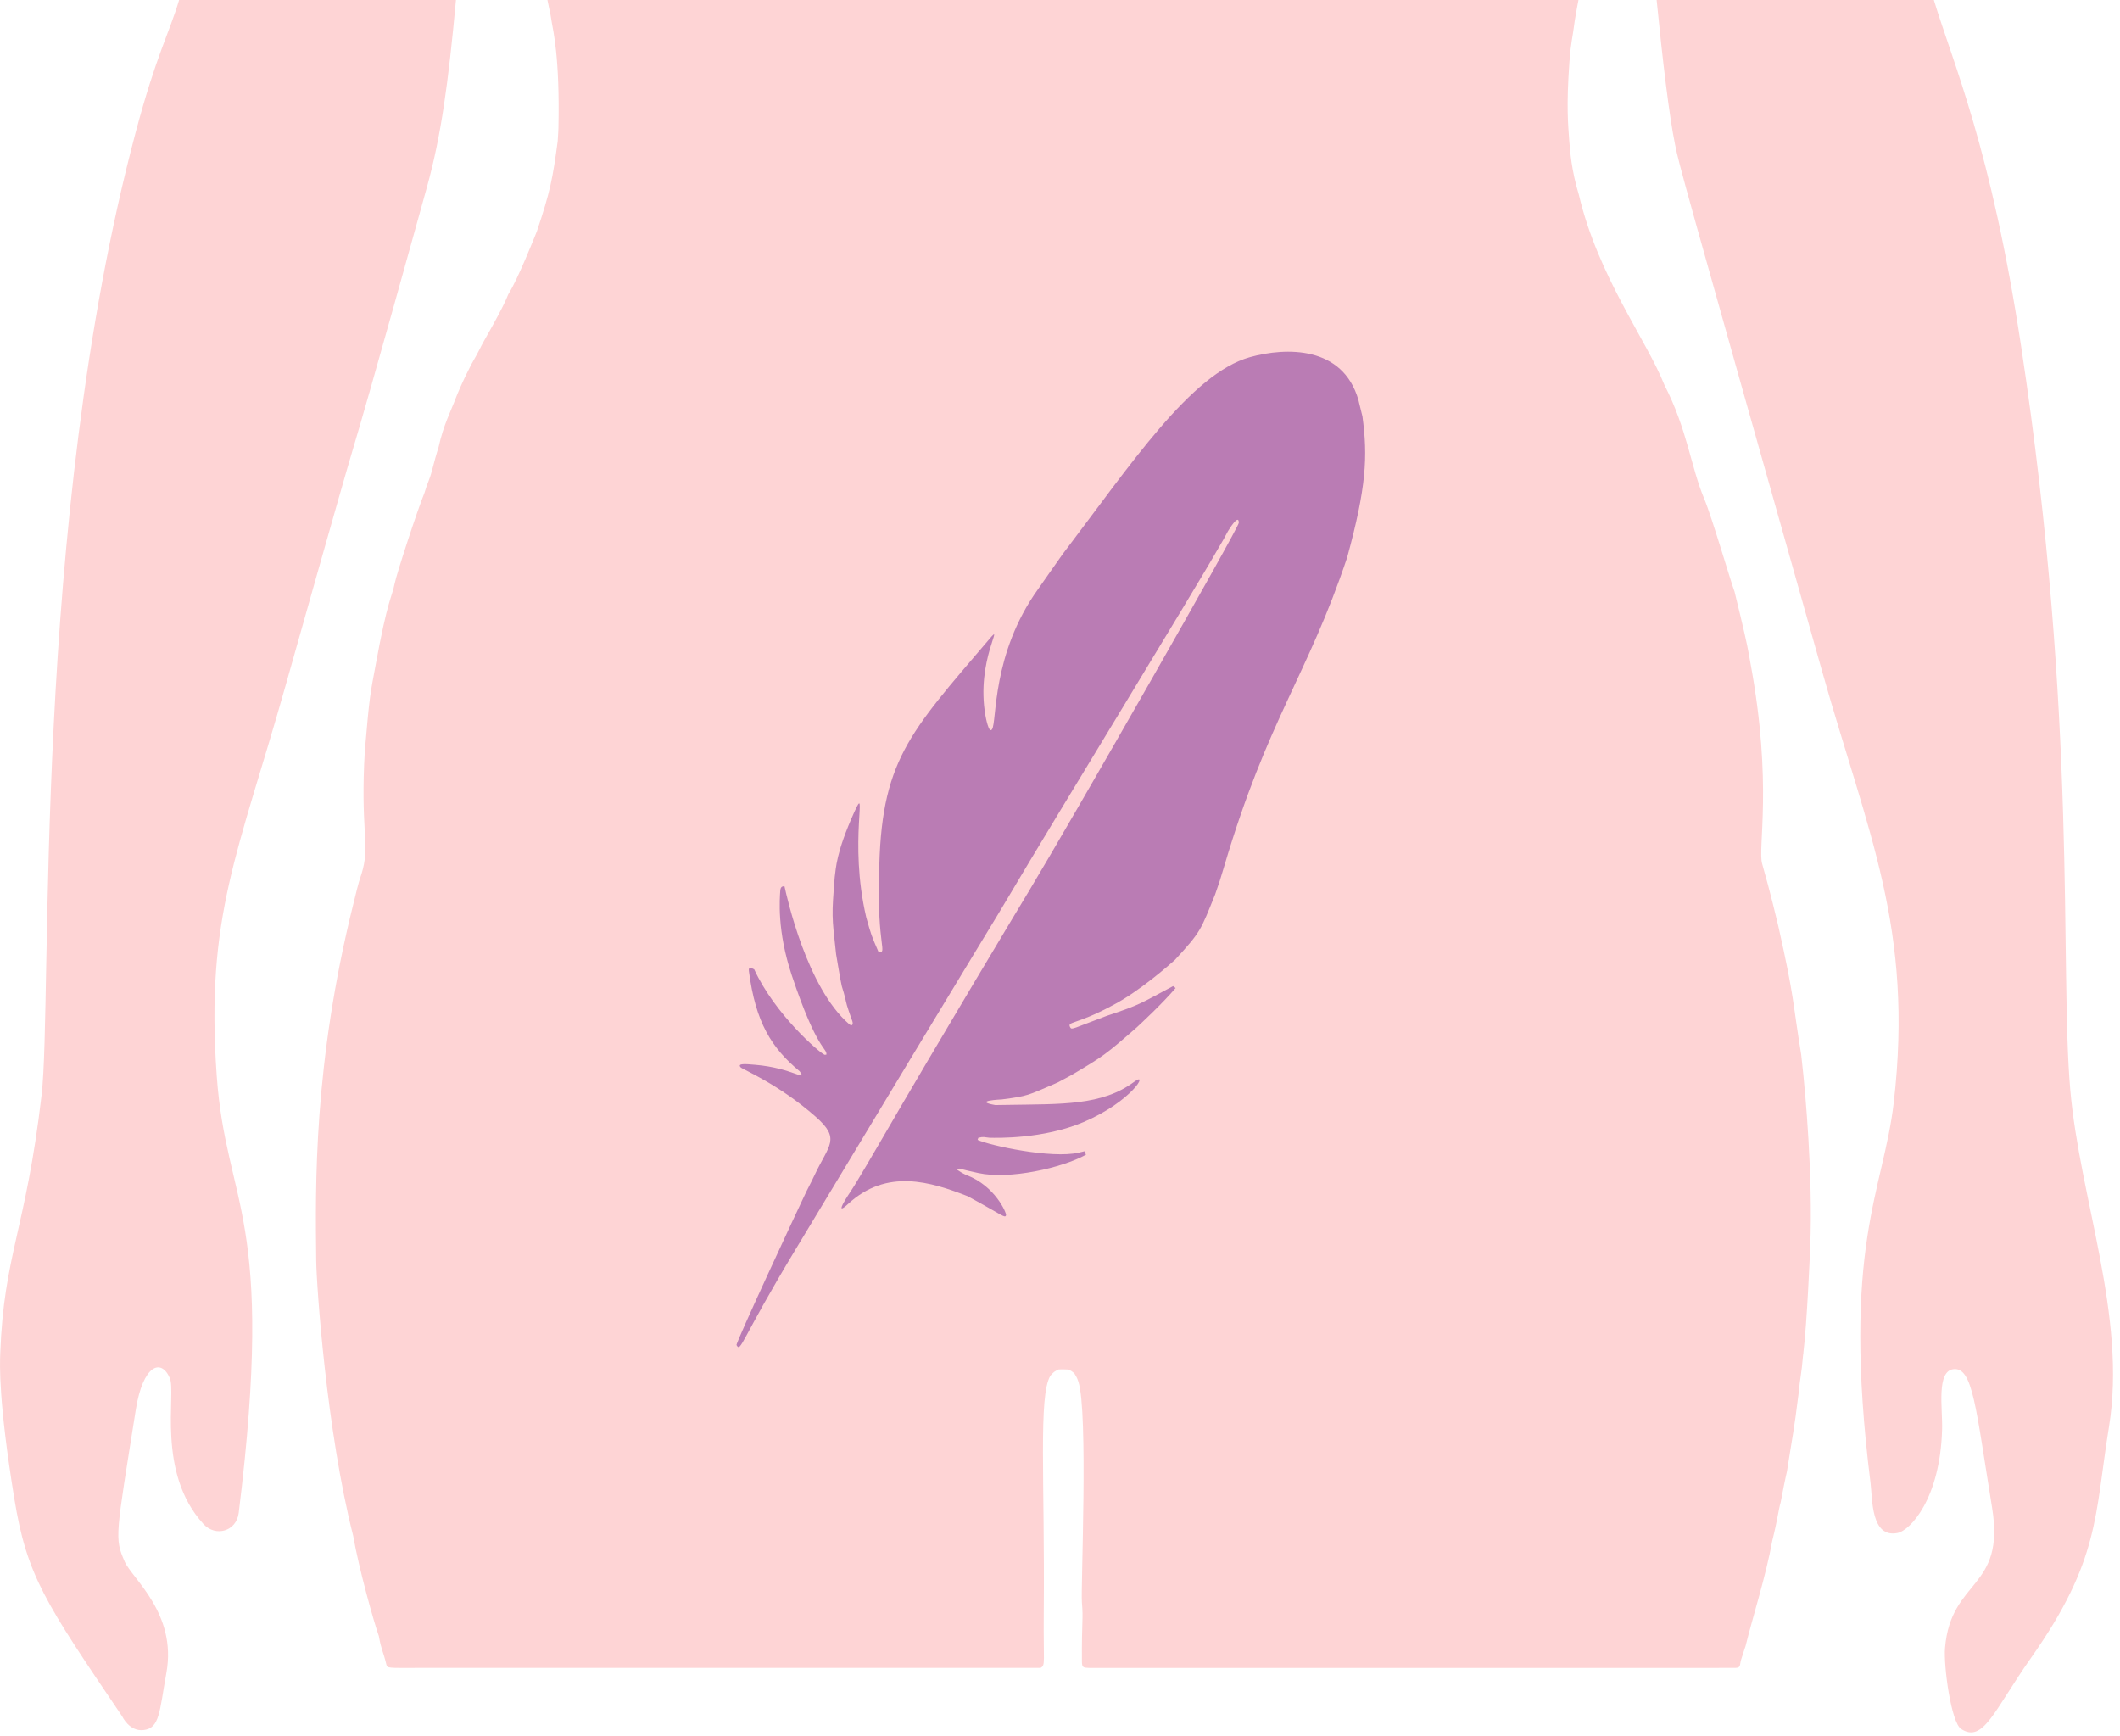
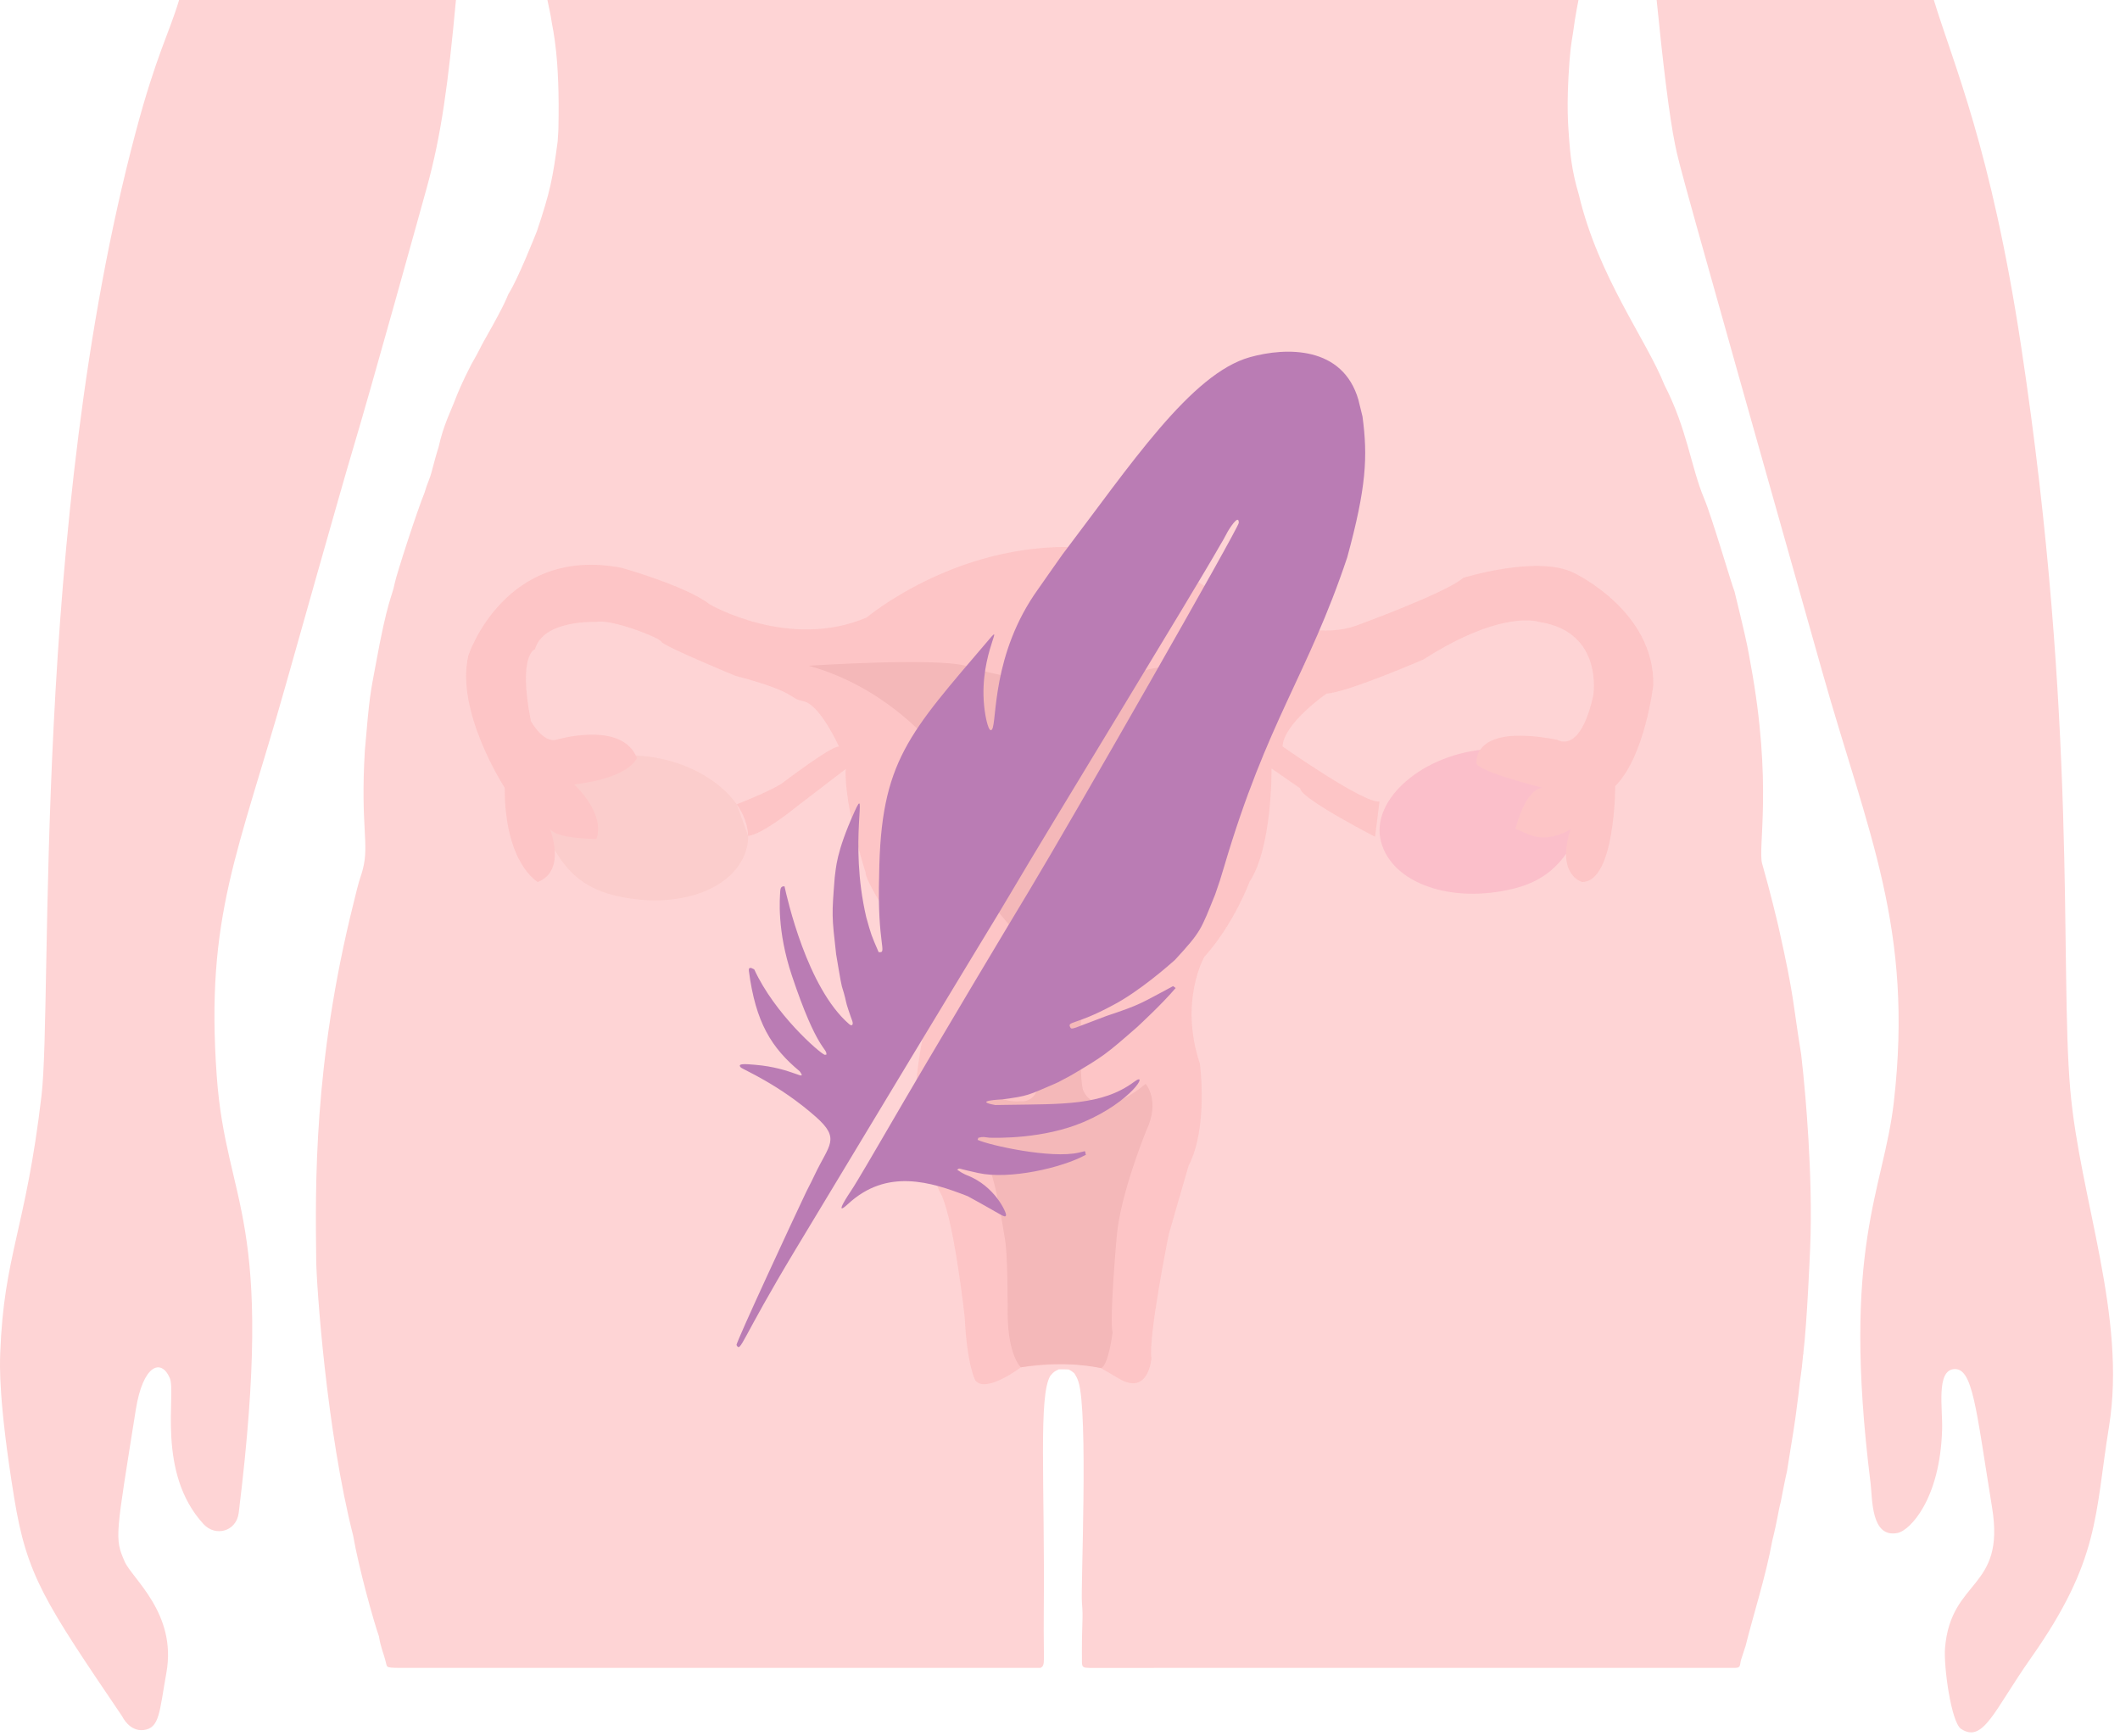
<svg xmlns="http://www.w3.org/2000/svg" width="100%" height="100%" viewBox="0 0 237 194" version="1.1" xml:space="preserve" style="fill-rule:evenodd;clip-rule:evenodd;stroke-linejoin:round;stroke-miterlimit:2;">
-   <g id="menopause">
-     <path d="M176.462,0c-0.116,0.548 -0.209,1.109 -0.403,2.22c-0.297,2.312 -0.42,2.286 -0.603,4.612c-0.378,5.19 -0.14,7.194 -0.026,8.908c0.099,1.151 0.228,3.239 1.077,6.043c2.154,9.134 7.577,16.241 9.56,21.245c2.556,4.967 2.959,9.175 4.449,12.72c0.876,2.083 2.997,9.378 3.39,10.378c0.073,0.255 1.212,4.975 1.414,6.029c0.193,1.005 0.198,0.993 0.371,1.998c2.504,13.516 0.79,20.621 1.302,22.396c0.888,3.076 1.672,6.396 1.805,6.956c1.848,8.209 1.561,8.251 2.56,14.374c0.115,1.148 0.115,1.135 0.243,2.271c0.152,1.537 1.102,11.114 0.763,19.292c-0.039,0.943 -0.346,8.348 -0.766,11.822c0.041,0.052 0.015,0.088 -0.015,0.122l-0.019,0.149c-0.182,2.164 -0.29,2.137 -0.503,4.289c-0.538,4.347 -0.618,4.322 -1.29,8.646c-0.043,0.276 -0.101,0.263 -0.695,3.419c-0.289,1.031 -0.316,1.792 -0.955,4.362c-0.689,3.865 -2.183,8.502 -2.987,11.773c-0.029,0.12 -0.059,0.108 -0.482,1.468c-0.2,0.644 0.004,0.935 -0.662,0.951c-0.383,0.009 -72.176,0.004 -72.196,0.003c-0.665,-0.021 -0.839,-0.026 -0.844,-0.695c-0.031,-4.683 0.169,-4.676 -0.001,-6.616c-0.141,-1.614 0.732,-21.309 -0.401,-24.705c-0.165,-0.495 -0.199,-0.47 -0.449,-0.92c-0.298,-0.252 -0.298,-0.238 -0.638,-0.419c-0.549,-0.023 -0.541,-0.026 -1.097,-0.016c-0.544,0.259 -0.541,0.262 -0.94,0.709c-1.352,2.218 -0.608,11.811 -0.74,26.503c-0.051,5.633 0.221,5.825 -0.355,6.155c-0.002,0.001 -69.729,0.001 -69.895,0.001c-2.985,0.003 -3.138,0.047 -3.237,-0.364c-0.388,-1.611 -0.556,-1.561 -0.844,-3.189c-0.562,-1.576 -2.237,-7.555 -2.873,-11.222c-2.978,-11.719 -4.1,-27.961 -4.131,-30.787c-0.089,-8.212 -0.336,-21.917 4.188,-39.98c0.27,-1.155 0.535,-2.115 0.585,-2.298c0.331,-1.054 0.339,-1.044 0.449,-1.474c0.727,-2.843 -0.285,-4.682 0.214,-13.194c0.54,-6.365 0.611,-6.354 1.196,-9.528c1.367,-7.523 1.832,-7.608 2.139,-9.178c0.204,-1.044 2.567,-8.295 3.329,-10.124c0.381,-1.312 0.516,-1.259 0.86,-2.572c0.616,-2.356 0.675,-2.338 0.72,-2.544c0.544,-2.494 1.392,-4.062 1.926,-5.496c0.12,-0.307 0.659,-1.684 1.727,-3.746c1.012,-1.758 0.974,-1.845 1.418,-2.624c2.744,-4.817 2.532,-4.928 2.788,-5.337c1.042,-1.666 2.908,-6.372 3.133,-6.938c1.488,-4.417 1.775,-5.924 2.326,-10.078c0.071,-1.03 0.078,-1.337 0.081,-1.454c0.18,-7.946 -0.636,-11.093 -0.741,-11.791l-0.138,-0.835c-0.169,-0.791 -0.272,-1.288 -0.351,-1.69l115.265,0Z" style="fill:#fed4d5;" />
-     <path d="M216.189,0c2.153,7.098 6.393,16.525 9.754,38.686c6.393,42.154 4.291,69.369 5.501,83.173c1.062,12.126 6.328,25.264 4.325,37.625c-1.612,9.947 -1.002,14.89 -8.734,25.865c-4.107,5.83 -5.308,9.552 -7.804,7.913c-1.104,-0.725 -1.967,-7.021 -1.791,-9.071c0.67,-7.775 6.754,-6.457 5.263,-15.638c-1.831,-11.281 -2.158,-15.715 -4.294,-15.506c-1.958,0.191 -1.235,4.367 -1.297,6.706c-0.208,7.82 -3.593,11.334 -4.985,11.609c-2.984,0.59 -2.794,-3.813 -3.014,-5.575c-3.301,-26.434 1.447,-32.603 2.596,-42.558c2.241,-19.418 -2.878,-30.032 -7.973,-48.058c-15.999,-56.608 -15.982,-56.601 -16.476,-59.003c-0.66,-3.208 -1.395,-9.437 -2.062,-16.169l30.989,0Z" style="fill:#fed4d5;" />
-     <path d="M50.973,-0c-0.862,9.338 -1.652,15.167 -3.251,20.941c-0.657,2.372 -6.3,22.745 -8.369,29.606c-1.031,3.418 -6.833,23.986 -7.422,26.073c-5.298,18.777 -8.983,25.75 -7.701,43.65c1.052,14.677 6.594,15.363 2.456,48.85c-0.254,2.059 -2.585,2.716 -3.937,1.245c-5.297,-5.763 -3.032,-14.601 -3.763,-16.311c-0.963,-2.252 -3.007,-1.5 -3.806,3.541c-2.247,14.165 -2.399,14.316 -1.239,16.971c0.828,1.895 5.861,5.795 4.662,12.42c-0.79,4.368 -0.734,6.206 -2.565,6.406c-1.587,0.173 -2.362,-1.509 -2.388,-1.547c-8.647,-12.77 -10.644,-15.692 -12.058,-24.381c-1.762,-10.822 -1.613,-14.882 -1.565,-16.182c0.404,-11.03 2.856,-13.781 4.618,-28.83c1.257,-10.735 -1.13,-63.829 10.506,-107.6c2.322,-8.735 3.793,-11.207 4.872,-14.851l30.952,0Z" style="fill:#fed4d5;" />
-     <path d="M136.287,61.135c-2.784,4.911 -19.106,31.566 -23.277,38.664c-1.889,3.216 -1.966,3.166 -24.102,39.915c-6.168,10.24 -6.077,11.513 -6.571,10.643c-0.116,-0.205 6.934,-15.341 7.438,-16.375c0.629,-1.364 0.67,-1.316 1.302,-2.654c1.592,-3.375 2.933,-4.007 0.121,-6.488c-4.156,-3.667 -8.182,-5.294 -8.395,-5.528c-0.428,-0.472 0.58,-0.371 1.594,-0.287c4.227,0.347 5.894,1.991 4.996,0.723c-3.15,-2.612 -4.923,-5.453 -5.672,-11.193c-0.061,-0.464 0.177,-0.431 0.595,-0.195c2.299,4.999 7.254,9.297 7.871,9.549l0.195,-0.019c0.086,-0.767 -1.027,-0.363 -3.861,-8.845c-1.682,-5.035 -1.349,-8.623 -1.293,-9.493c0.038,-0.587 0.432,-0.452 0.472,-0.474c0.295,1.329 2.522,11.344 7.228,15.403c0.319,0.275 0.487,0.065 0.35,-0.349c-0.206,-0.619 -0.224,-0.58 -0.421,-1.2c-0.341,-0.996 -0.249,-1 -0.544,-2.009c-0.216,-0.675 -0.211,-0.658 -0.343,-1.349c-0.041,-0.233 -0.401,-2.271 -0.502,-2.919c-0.484,-4.307 -0.494,-4.3 -0.154,-8.604c0.145,-0.984 0.131,-2.713 2.191,-7.279c1.596,-3.537 -0.675,3.173 1.333,11.765c0.559,1.993 0.548,1.969 1.382,3.895c1.032,0.111 -0.181,-0.681 0.057,-8.609c0.158,-12.743 3.296,-15.785 12.312,-26.372c1.813,-2.129 -1.513,2.363 -0.426,8.528c0.024,0.135 0.367,2.079 0.733,1.555c0.581,-0.831 -0.082,-8.413 5.174,-15.71c0.05,-0.069 2.232,-3.197 2.692,-3.834c7.602,-9.994 14.36,-20.23 20.98,-22.069c4.042,-1.123 10.364,-1.271 12.116,4.779c0.042,0.147 0.024,0.149 0.454,1.853c0.604,4.496 0.433,7.923 -1.709,15.757c-4.414,13.197 -8.905,18.108 -13.772,34.61c-0.461,1.561 -0.467,1.538 -0.989,3.061c-1.632,4.028 -1.544,4.11 -4.498,7.323c-0.518,0.461 -3.992,3.549 -7.006,5.097c-4.11,2.217 -5.094,1.733 -4.687,2.451c0.168,0.297 0.271,0.121 4.062,-1.293c3.878,-1.287 3.813,-1.411 7.427,-3.328l0.282,0.216c-1.482,1.752 -3.93,4.011 -4.309,4.367c-3.505,3.066 -3.769,3.259 -7.367,5.384l-1.443,0.772l-0.438,0.198c-2.929,1.249 -2.894,1.35 -5.856,1.728c-0.078,0.004 -3.368,0.159 -0.747,0.63l1.436,-0.021c5.973,-0.1 10.489,0.1 14.084,-2.571c1.734,-1.289 -0.233,2.196 -5.671,4.502c-4.468,1.895 -9.651,1.765 -10.502,1.743c-0.629,-0.06 -0.615,-0.146 -1.244,0.006l-0.078,0.234c1.343,0.616 8.251,2.141 11.323,1.423c0.655,-0.153 0.647,-0.17 0.678,-0.136c0.087,0.096 0.028,0.275 0.115,0.371c-2.67,1.476 -8.557,2.812 -12.034,2.049c-1.964,-0.431 -1.951,-0.478 -2.124,-0.5c-0.097,-0.012 -0.172,0.128 -0.268,0.116l0.518,0.334c0.307,0.151 0.274,0.17 0.592,0.292c3.162,1.215 4.466,4.248 4.38,4.479c-0.135,0.358 -0.291,0.038 -4.285,-2.13c-4.15,-1.623 -9.049,-3.139 -13.378,0.869c-1.784,1.652 0.264,-1.367 0.332,-1.467c0.611,-0.901 3.013,-5.038 3.27,-5.48c6.933,-11.941 15.297,-25.832 16.644,-28.068c4.955,-8.229 23.432,-40.562 23.438,-41.129c0.012,-1.112 -1.165,0.858 -1.229,0.966c-0.472,0.893 -0.464,0.868 -0.971,1.729Z" style="fill:#ba7cb4;" />
+   <g transform="matrix(1,0,0,1,-816.1111,-1928)">
+     <g id="menopause" transform="matrix(0.287634,0,0,0.287634,832.7761,1925.205)">
+       <path d="M555.557,9.718C555.155,11.622 554.831,13.573 554.157,17.435C553.124,25.474 552.698,25.382 552.061,33.468C550.745,51.512 551.574,58.479 551.972,64.436C552.316,68.439 552.766,75.697 555.717,85.445C563.206,117.201 582.059,141.91 588.954,159.305C597.84,176.575 599.241,191.203 604.423,203.527C607.469,210.769 614.843,236.129 616.208,239.606C616.462,240.492 620.421,256.903 621.126,260.568C621.797,264.063 621.815,264.02 622.417,267.515C631.122,314.507 625.162,339.207 626.943,345.378C630.029,356.072 632.757,367.616 633.217,369.561C639.641,398.101 638.644,398.247 642.115,419.534C642.514,423.525 642.514,423.481 642.959,427.431C643.489,432.774 646.789,466.07 645.61,494.503C645.474,497.783 644.406,523.524 642.948,535.604C643.091,535.785 643.001,535.908 642.896,536.028L642.83,536.545C642.198,544.067 641.821,543.973 641.08,551.455C639.209,566.568 638.932,566.48 636.595,581.513C636.446,582.471 636.245,582.426 634.18,593.398C633.177,596.983 633.082,599.629 630.861,608.564C628.464,622.001 623.271,638.124 620.478,649.495C620.375,649.912 620.273,649.871 618.802,654.598C618.105,656.838 618.815,657.85 616.5,657.904C615.17,657.934 365.57,657.916 365.5,657.914C363.187,657.842 362.582,657.824 362.567,655.498C362.46,639.216 363.155,639.241 362.564,632.497C362.073,626.885 365.11,558.411 361.171,546.606C360.597,544.886 360.48,544.973 359.611,543.406C358.574,542.531 358.576,542.578 357.392,541.949C355.484,541.87 355.512,541.857 353.577,541.892C351.685,542.793 351.695,542.804 350.308,544.358C345.607,552.068 348.195,585.421 347.735,636.499C347.558,656.083 348.504,656.751 346.5,657.897C346.494,657.9 104.078,657.899 103.5,657.899C93.123,657.908 92.591,658.063 92.248,656.635C90.9,651.036 90.316,651.207 89.312,645.549C87.358,640.07 81.534,619.282 79.322,606.536C68.969,565.793 65.066,509.324 64.959,499.501C64.648,470.95 63.791,423.304 79.519,360.505C80.458,356.49 81.377,353.152 81.553,352.516C82.703,348.851 82.73,348.887 83.112,347.392C85.638,337.508 82.121,331.116 83.856,301.523C85.734,279.393 85.982,279.432 88.014,268.397C92.768,242.241 94.385,241.948 95.452,236.489C96.161,232.859 104.377,207.65 107.024,201.292C108.347,196.733 108.82,196.916 110.014,192.349C112.155,184.16 112.361,184.222 112.518,183.504C114.409,174.834 117.359,169.381 119.215,164.398C119.633,163.329 121.505,158.543 125.218,151.376C128.735,145.266 128.606,144.962 130.148,142.254C139.688,125.507 138.953,125.119 139.841,123.7C143.464,117.909 149.951,101.548 150.732,99.579C155.904,84.222 156.904,78.985 158.818,64.542C159.065,60.961 159.089,59.894 159.099,59.489C159.726,31.865 156.887,20.922 156.521,18.497L156.043,15.592C155.456,12.842 155.096,11.115 154.824,9.718L555.557,9.718Z" style="fill:rgb(254,212,213);" />
+       <g transform="matrix(0.954289,0,0,0.954289,-151.207,-91.91485)">
+         <path d="M885.351,106.501C893.195,132.359 908.643,166.705 920.887,247.441C944.177,401.015 936.521,500.163 940.928,550.455C944.799,594.634 963.984,642.495 956.686,687.53C950.814,723.768 953.036,741.776 924.867,781.759C909.904,802.999 905.531,816.557 896.437,810.586C892.417,807.946 889.27,785.007 889.914,777.54C892.355,749.214 914.519,754.015 909.089,720.567C902.417,679.468 901.226,663.314 893.446,664.075C886.314,664.772 888.948,679.984 888.721,688.507C887.963,716.997 875.632,729.798 870.56,730.801C859.689,732.951 860.381,716.909 859.579,710.491C847.553,614.186 864.851,591.714 869.037,555.444C877.201,484.701 858.55,446.034 839.99,380.362C781.704,174.13 781.766,174.157 779.965,165.405C777.56,153.717 774.884,131.025 772.451,106.501L885.351,106.501Z" style="fill:rgb(254,212,213);" />
+       </g>
+       <g transform="matrix(0.954289,0,0,0.954289,-149.667,-92.72079)">
+         <path d="M281.824,107.345C278.684,141.366 275.805,162.603 269.979,183.636C267.585,192.278 247.026,266.5 239.489,291.497C235.735,303.95 214.595,378.881 212.449,386.485C193.149,454.893 179.723,480.298 184.395,545.509C188.226,598.979 208.417,601.478 193.342,723.476C192.415,730.978 183.924,733.37 178.999,728.011C159.701,707.017 167.952,674.818 165.288,668.586C161.781,660.382 154.334,663.12 151.421,681.487C143.235,733.094 142.68,733.642 146.907,743.315C149.924,750.218 168.259,764.428 163.891,788.563C161.011,804.477 161.218,811.172 154.547,811.899C148.764,812.53 145.941,806.402 145.847,806.263C114.344,759.741 107.069,749.095 101.916,717.439C95.498,678.014 96.039,663.222 96.213,658.487C97.683,618.304 106.617,608.282 113.035,553.454C117.613,514.343 108.917,320.913 151.311,161.449C159.771,129.628 165.131,120.619 169.06,107.345L281.824,107.345Z" style="fill:rgb(254,212,213);" />
+       </g>
+       <g transform="matrix(0.898336,0,0,0.898336,-1103.681,-2194.542)">
+         <g opacity="0.18">
+           <g transform="matrix(0.423224,0,0,0.423224,1184.732,2539.043)">
+             <path d="M1596.61,599.456C1562.27,635.069 1563.83,690.331 1499.28,706.564C1434.74,722.798 1373.66,701.163 1362.87,658.243C1352.08,615.322 1406.32,568.424 1472.73,564.116C1539.05,559.815 1627.32,567.596 1596.61,599.456Z" style="fill:rgb(240,94,152);fill-rule:nonzero;" />
+           </g>
+           <g transform="matrix(0.423224,0,0,0.423224,1184.732,2539.043)">
+             <path d="M715.96,652.8C716.07,656.88 715.63,660.96 714.61,665C703.81,707.92 642.74,729.56 578.2,713.32C545.95,705.21 530.21,687.36 518.24,667.09C506.25,646.78 498.05,624.03 480.87,606.21C450.69,574.91 535.35,566.85 601.21,570.65C602.4,570.72 603.58,570.79 604.75,570.87C647.95,573.67 686,594.5 704.35,620.53L704.36,620.54L715.96,652.8Z" style="fill:rgb(241,171,158);fill-rule:nonzero;" />
+           </g>
+           <g transform="matrix(0.423224,0,0,0.423224,1184.732,2539.043)">
+             <path d="M1641.28,498.87C1641.28,498.87 1632.83,571.51 1602.42,601.92C1602.42,601.92 1602.42,699.91 1568.63,699.91C1568.63,699.91 1541.61,693.15 1556.81,645.85C1556.81,645.85 1534.85,661.05 1512.89,650.91C1506.33,647.88 1502.54,646.36 1500.45,645.72C1502.52,637.61 1511.83,605.09 1528.09,603.61C1528.09,603.61 1460.52,586.72 1460.52,578.27C1460.52,569.83 1463.89,539.34 1543.29,554.62C1543.29,554.62 1566.38,570.39 1579.9,509.57C1579.9,509.57 1591.16,444.25 1524.71,434.11C1524.71,434.11 1487.55,420.6 1406.46,472.41C1406.46,472.41 1328.75,506.19 1307.35,507.32C1307.35,507.32 1263.42,537.73 1262.3,561.38C1262.3,561.38 1345.64,619.94 1361.41,617.69L1356.9,653.73C1356.9,653.73 1280.32,614.31 1280.32,604.18L1251.04,583.9C1251.04,583.9 1252.16,663.87 1228.51,699.91C1228.51,699.91 1212.74,742.7 1182.34,776.49C1182.34,776.49 1156.43,821.54 1177.83,885.74C1177.83,885.74 1186.56,951.06 1166.29,989.91L1146.01,1060.02C1146.01,1060.02 1124.9,1164.76 1128.28,1186.72C1128.28,1186.72 1125.74,1223.89 1097.02,1208.68L1076.75,1196.86C1076.75,1196.86 1054.79,1188.41 994.82,1196.01C994.82,1196.01 959.34,1223.04 948.36,1209.53C948.36,1209.53 939.91,1195.17 937.38,1144.49C937.38,1144.49 925.55,1036.37 911.19,1015.25C911.19,1015.25 886.7,951.9 887.54,907.13C887.54,907.13 892.61,850.54 902.75,832.8C902.75,832.8 895.14,776.21 881.63,769.45C881.63,769.45 835.17,700.19 836.02,690.05C836.02,690.05 814.06,621.63 815.74,584.47L765.06,623.32C765.06,623.32 731.18,651.15 715.97,652.84L715.96,652.8C715.71,641.76 711.55,630.75 704.36,620.54L704.35,620.53C704.35,620.53 736.34,608.12 749.86,599.67C749.86,599.67 803.07,559.13 808.99,561.66C808.99,561.66 789.56,518.58 772.67,515.2C755.77,511.82 769.29,506.76 702.56,489.02C702.56,489.02 629.07,458.61 627.38,454.39C625.69,450.16 575.86,430.74 560.65,434.11C560.65,434.11 506.59,431.58 498.15,461.99C498.15,461.99 480.41,467.06 493.92,535.48C493.92,535.48 506.01,557.69 519.539,554.62C519.539,554.62 584.09,535.26 601.21,570.65C601.6,571.47 601.98,572.32 602.32,573.2C602.32,573.2 595.56,593.48 538.13,600.23C538.13,600.23 570.22,628.95 560.93,655.98C560.93,655.98 518.57,655.98 513.169,645.1C514.27,647.97 517.469,656.99 518.24,667.09C519.2,679.67 516.37,693.91 500.96,699.91C500.96,699.91 467.17,681.32 467.17,603.61C467.17,603.61 416.49,525.9 430.01,468.46C430.01,468.46 467.17,355.28 587.12,378.93C587.12,378.93 653,397.51 676.65,416.09C676.65,416.09 757.74,463.4 837.14,429.61C837.14,429.61 935.13,346.83 1066.9,358.66C1066.9,358.66 1166.57,380.62 1186.84,400.89C1186.84,400.89 1274.69,460.02 1337.19,438.06C1337.19,438.06 1430.11,404.27 1447,389.06C1447,389.06 1523.02,365.41 1560.19,384C1560.19,384 1642.97,422.85 1641.28,498.87Z" style="fill:rgb(252,128,128);fill-rule:nonzero;" />
+           </g>
+           <g transform="matrix(0.423224,0,0,0.423224,1184.732,2539.043)">
+             <path d="M777.734,478.882C777.734,478.882 906.125,470.435 938.223,478.882C938.223,478.882 1030.29,512.669 1126.59,482.26C1126.59,482.26 1199.68,467.361 1285.39,477.192L1221.19,508.445C1221.19,508.445 1162.06,554.903 1160.37,568.418C1160.37,568.418 1133.34,638.526 1136.72,657.109C1136.72,657.109 1121.52,714.547 1082.66,750.868C1082.66,750.868 1054.79,788.879 1057.32,803.238C1057.32,803.238 1053.1,905.445 1059.01,913.891C1059.01,913.891 1072.35,947.389 1122.36,906.289C1122.36,906.289 1137.57,923.183 1123.21,953.591C1123.21,953.591 1096.18,1019.48 1092.8,1062.55C1092.8,1062.55 1085.2,1147.02 1088.58,1160.54C1088.58,1160.54 1084.35,1194.32 1076.75,1196.86C1076.75,1196.86 1039.3,1188.13 994.816,1196.01C994.816,1196.01 981.865,1184.75 981.301,1141.95C981.301,1141.95 981.865,1077.76 977.923,1061.43C977.923,1061.43 968.35,997.796 959.903,987.66L941.32,948.805L943.009,899.813C943.009,899.813 966.66,926.843 994.816,924.028C994.816,924.028 1016.78,927.969 1014.53,887.988C1012.27,848.006 1013.4,803.238 1013.4,803.238C1013.4,803.238 1007.49,760.16 983.836,744.956L957.932,714.078C957.932,714.078 928.65,654.387 933.155,640.872C933.155,640.872 920.766,572.172 899.368,554.152C899.368,554.152 853.192,499.342 777.734,478.882Z" style="fill:rgb(198,55,54);fill-rule:nonzero;" />
+           </g>
+         </g>
+       </g>
+       <g transform="matrix(0.737601,0.428479,-0.428479,0.737601,354.8656,58.98248)">
+         <path d="M158,129.582C158.243,152.586 155.288,279.94 155.124,313.495C155.049,328.698 154.677,328.678 151.9,503.504C151.126,552.218 154.052,556.521 150.531,554.462C149.701,553.977 143.562,486.2 143.221,481.528C142.646,475.434 142.891,475.519 142.376,469.508C141.077,454.352 144.509,449.382 129.522,446.395C107.369,441.98 89.849,444.49 88.621,444.1C86.147,443.314 89.907,441.606 93.649,439.824C109.257,432.393 118.496,434.774 112.738,432.144C96.29,429.388 84.228,423.006 69.834,404.313C68.671,402.803 69.574,402.43 71.531,402.409C89.869,415.32 116.129,420.322 118.82,419.948L119.469,419.481C118.201,416.601 115.107,420.305 87.756,396.213C71.521,381.913 65.35,368.585 63.767,365.406C62.698,363.259 64.364,362.928 64.46,362.77C68.222,366.848 96.573,397.586 121.468,402.255C123.154,402.571 123.317,401.486 121.987,400.31C119.994,398.549 120.009,398.724 118.045,396.942C114.804,394.132 115.121,393.928 112.016,390.975C109.871,389.038 109.926,389.086 108.046,386.922C107.424,386.184 101.984,379.74 100.302,377.663C89.778,363.476 89.759,363.522 82.147,347.656C80.645,343.891 77.054,337.827 74.967,317.517C73.35,301.784 79.083,330.082 103.751,356.248C109.802,362.128 109.714,362.067 116.597,367.145C120.462,365.422 114.566,365.116 99.175,336.69C73.644,291.459 78.475,274.315 88.573,218.544C90.604,207.33 88.079,229.97 104.532,249.47C104.894,249.898 110.08,256.045 110.298,253.45C110.644,249.33 92.786,223.966 96.37,187.491C96.403,187.146 97.692,171.654 98.007,168.467C104.339,117.682 107.2,67.774 126.764,47.74C138.711,35.505 160.686,22.044 179.245,39.778C179.695,40.208 179.634,40.253 184.639,45.378C195.972,59.986 202.385,72.414 210.874,104.408C222.335,159.95 216.564,186.455 233.191,254.574C234.765,261.02 234.694,260.951 235.974,267.386C238.469,284.923 238.946,285.031 235.115,302.401C234.233,305.084 228.313,323.082 220.86,334.706C210.912,350.932 206.455,351.241 209.359,352.938C210.559,353.639 210.562,352.811 221.028,340.065C232.058,327.59 231.575,327.287 240.389,313.13L241.824,313.313C240.188,322.519 236.186,335.495 235.578,337.525C229.503,355.507 228.966,356.727 220.635,371.58L217.129,377.254L215.989,378.848C208.223,389.246 208.554,389.529 198.889,396.925C198.622,397.098 187.345,404.38 197.544,400.674L202.562,397.662C223.407,385.082 239.733,376.543 246.933,359.768C250.407,351.675 250.608,367.984 236.163,387.245C224.295,403.069 205.765,413.221 202.721,414.888C200.382,415.965 200.254,415.634 198.349,417.458L198.553,418.443C204.546,417.867 232.013,409.095 241.37,400.279C243.366,398.398 243.303,398.357 243.481,398.414C243.984,398.574 244.142,399.327 244.645,399.487C238.255,410.154 220.246,426.914 206.43,431.343C198.627,433.844 198.575,433.651 197.919,433.928C197.554,434.083 197.576,434.731 197.211,434.886L199.72,435.004C201.113,434.909 201.035,435.041 202.402,434.821C216.033,432.629 226.839,440.649 227.005,441.639C227.262,443.178 226.056,442.368 207.542,442.905C189.595,445.683 169.223,450.367 162.173,473.354C159.267,482.829 160.305,467.995 160.339,467.505C160.648,463.079 160.644,443.581 160.644,441.501C160.631,385.223 161.67,319.148 161.838,308.51C162.453,269.364 161.378,117.592 160.237,115.581C158.001,111.637 157.889,120.99 157.883,121.5C158.048,125.615 158.024,125.511 158,129.582Z" style="fill:rgb(186,124,180);" />
+       </g>
+     </g>
  </g>
</svg>
